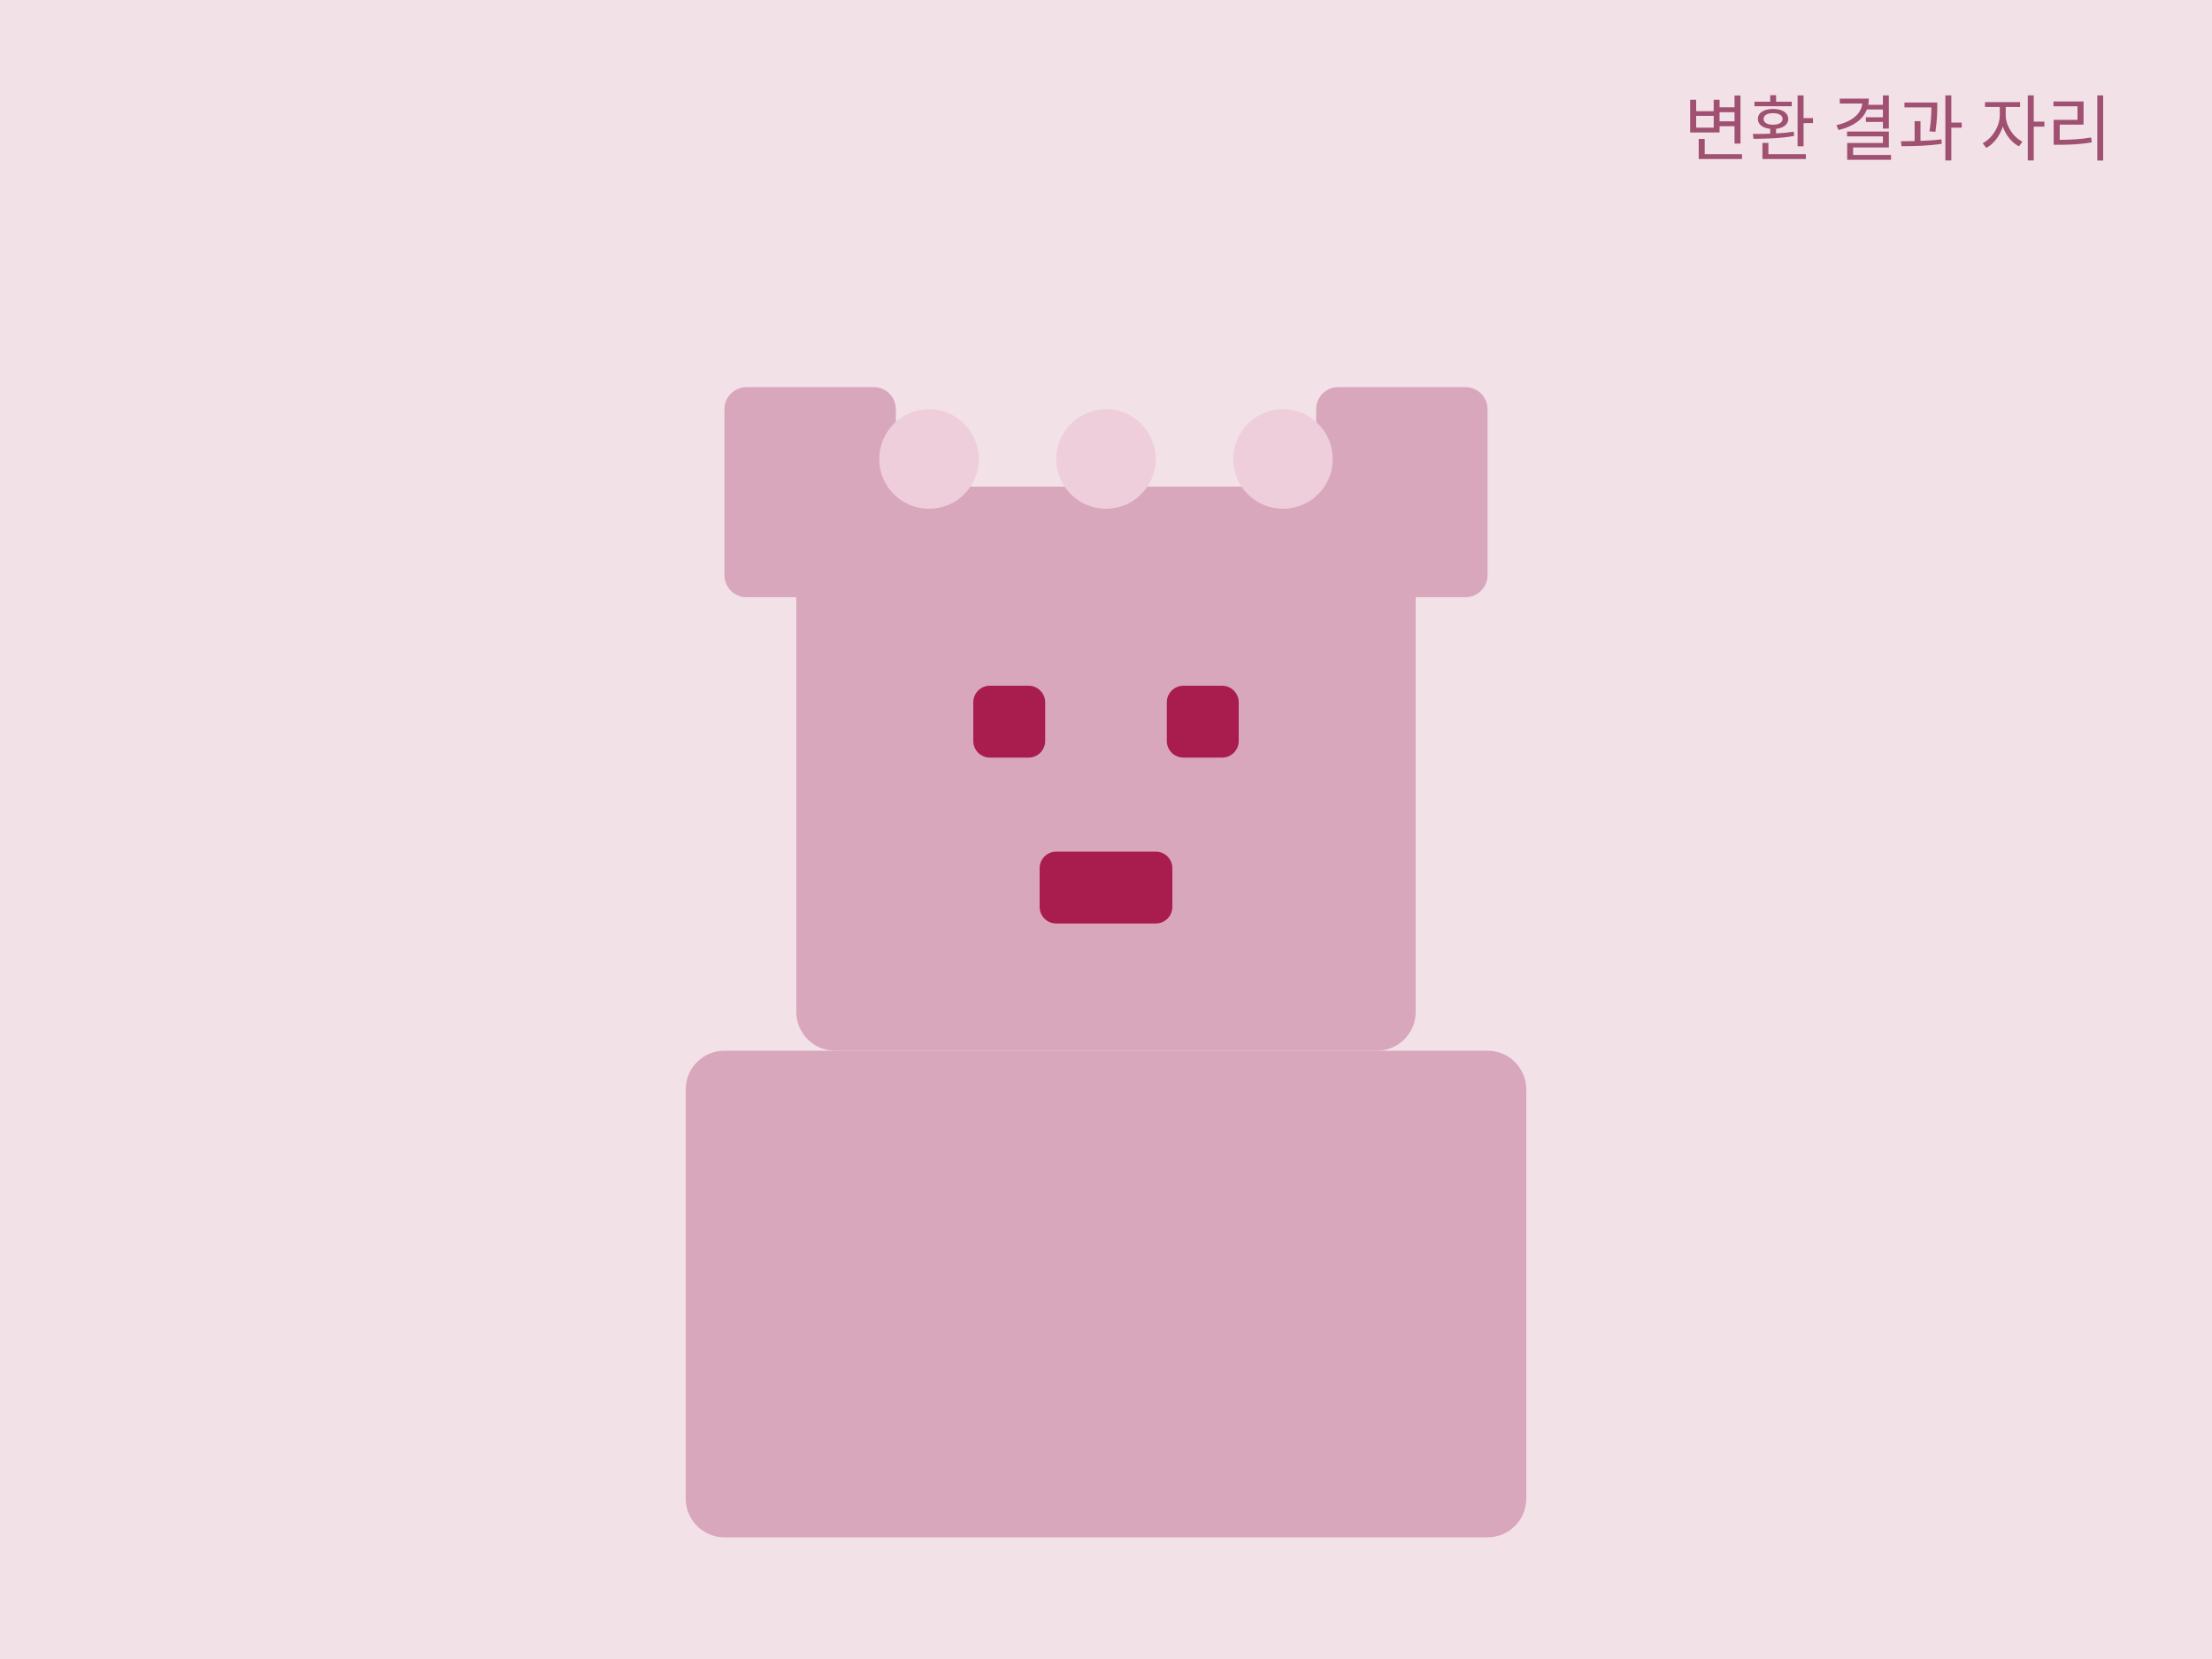
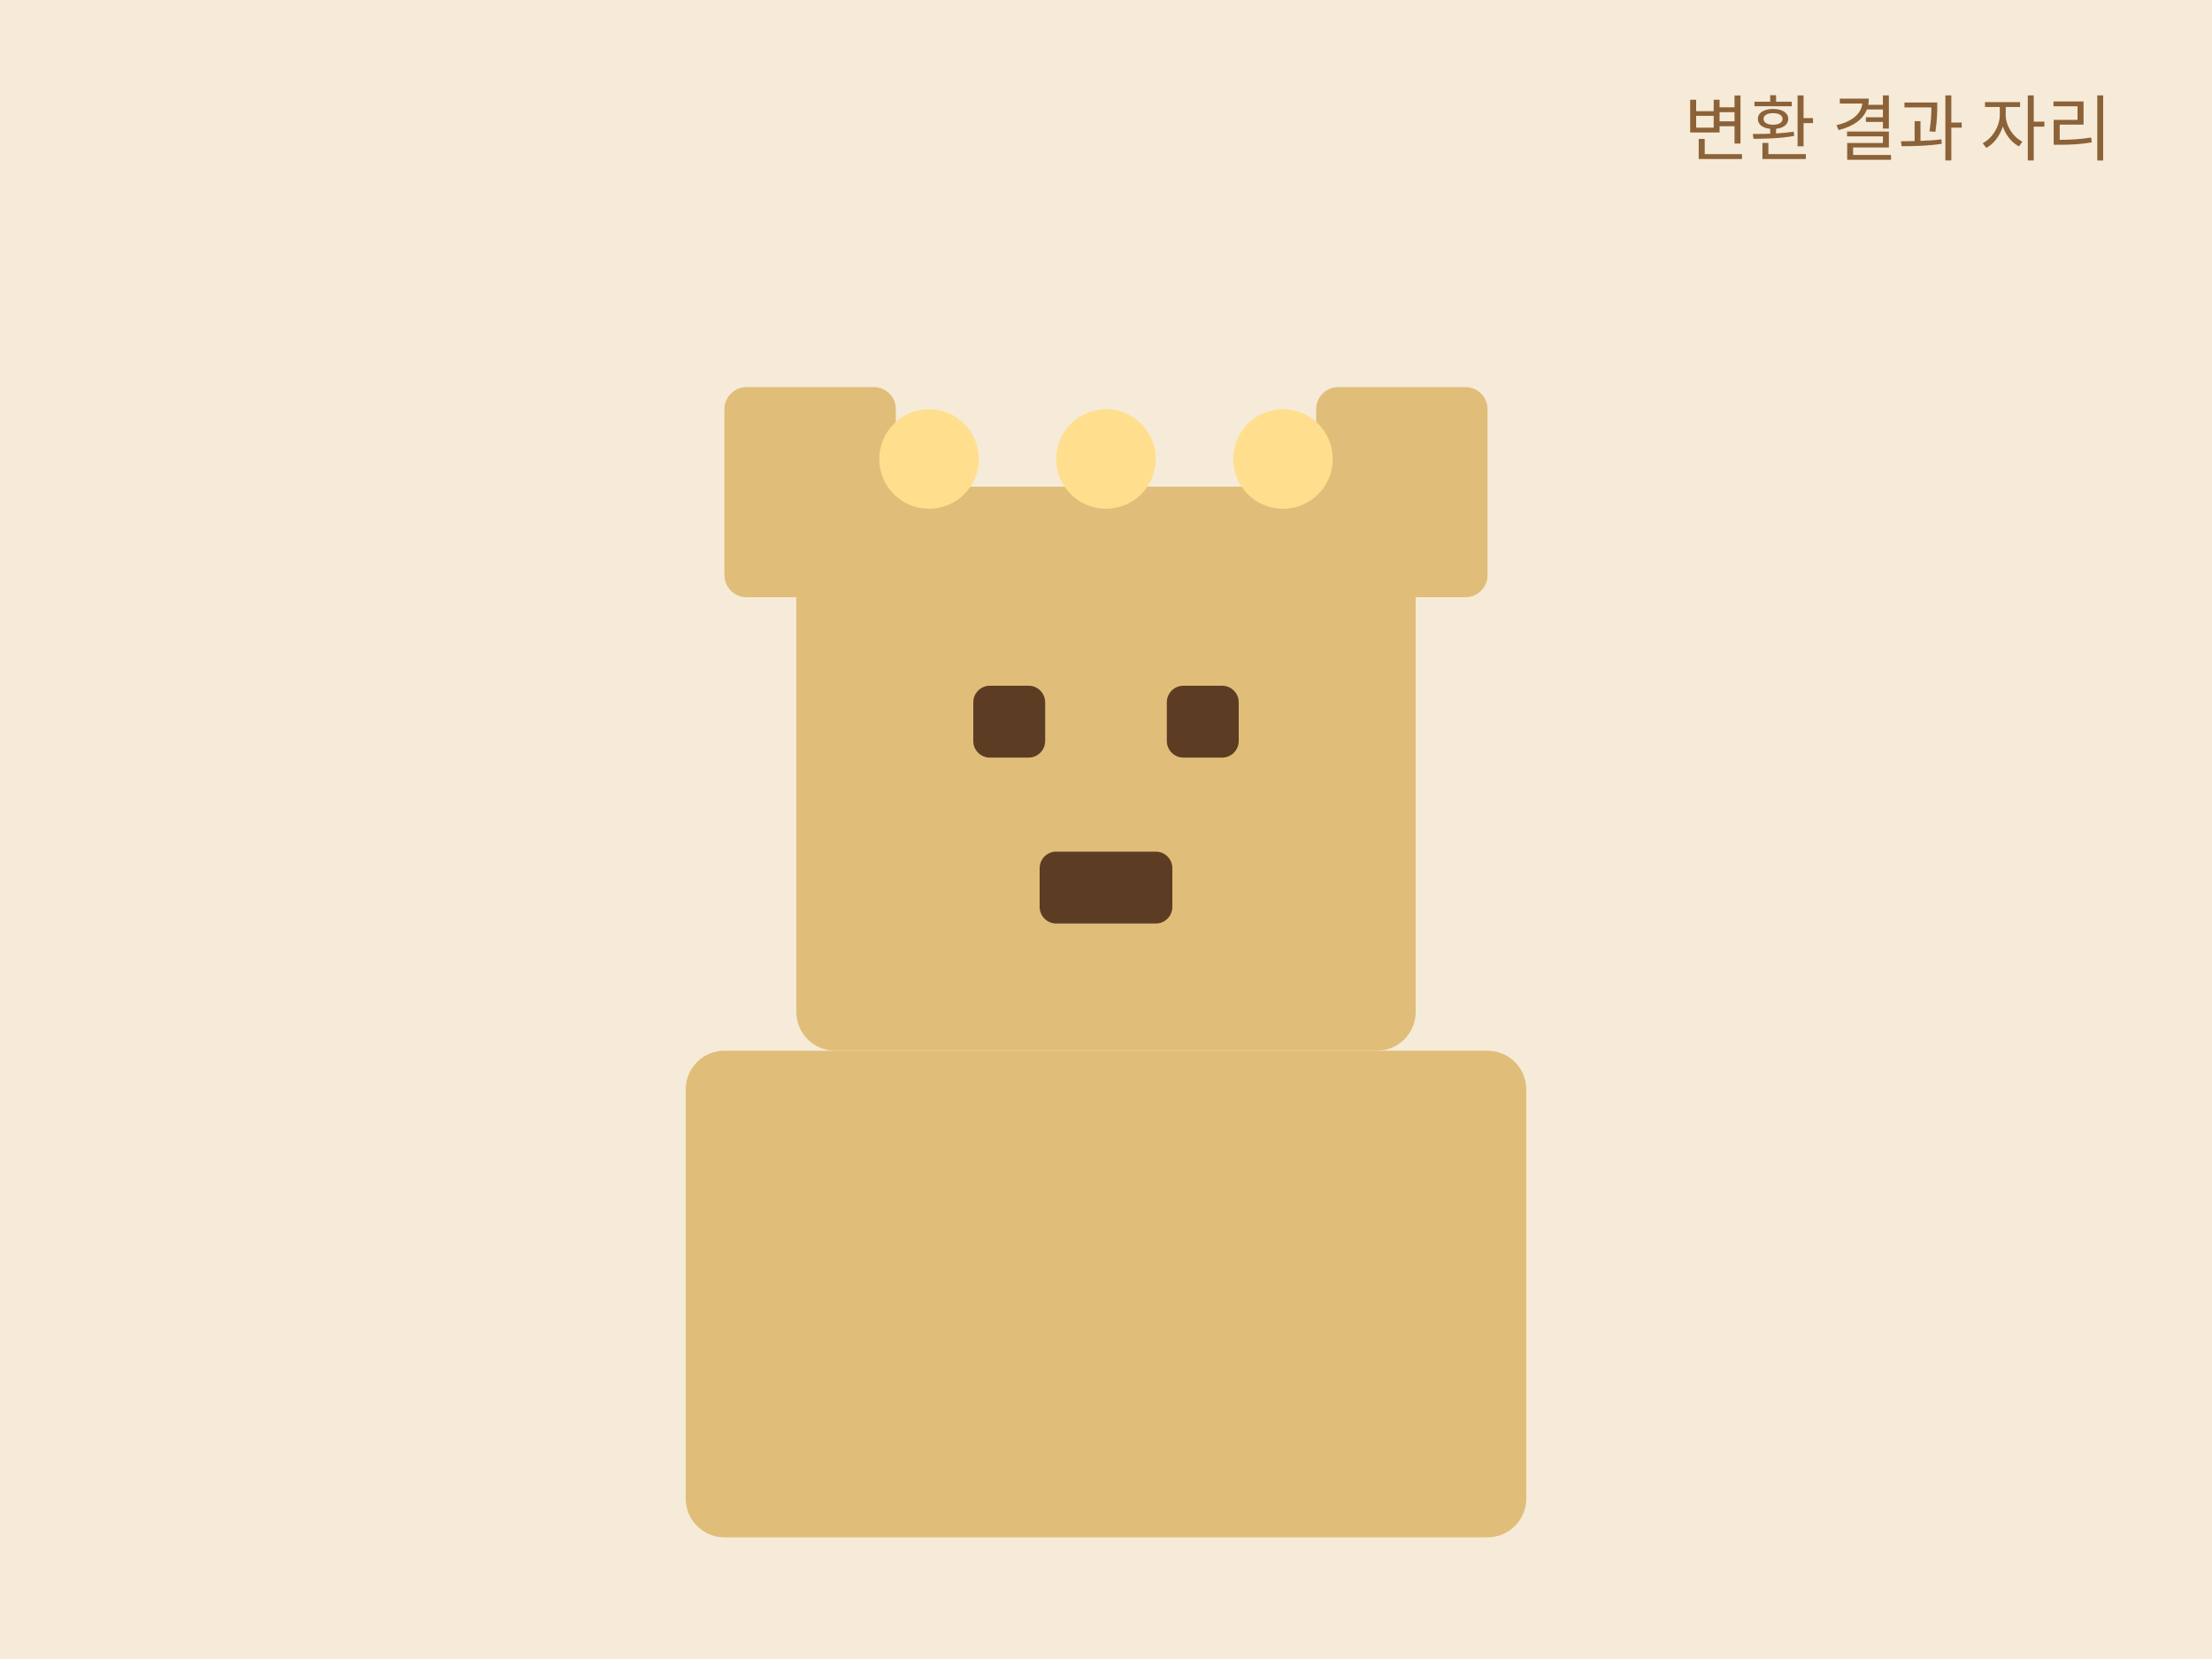
<svg xmlns="http://www.w3.org/2000/svg" viewBox="0 0 800 600" width="800" height="600">
-   <rect width="800" height="600" fill="#F3E1E8" />
-   <g fill="#D9A7BC">
+   <rect width="800" height="600" fill="#F6EBD8" />
+   <g fill="#E0BE79">
    <rect x="262" y="140" width="62" height="76" rx="8" />
    <rect x="476" y="140" width="62" height="76" rx="8" />
    <rect x="288" y="176" width="224" height="204" rx="14" />
    <rect x="248" y="380" width="304" height="176" rx="14" />
  </g>
-   <g fill="#EFCEDB">
+   <g fill="#FFDF8E">
    <circle cx="336" cy="166" r="18" />
    <circle cx="400" cy="166" r="18" />
    <circle cx="464" cy="166" r="18" />
  </g>
-   <g fill="#A81D4E">
+   <g fill="#5C3D24">
    <rect x="352" y="248" width="26" height="26" rx="6" />
    <rect x="422" y="248" width="26" height="26" rx="6" />
    <rect x="376" y="308" width="48" height="26" rx="6" />
  </g>
-   <text x="764" y="56" fill="#A05070" font-family="sans-serif" font-size="26" text-anchor="end">
+   <text x="764" y="56" fill="#8C6239" font-family="sans-serif" font-size="26" text-anchor="end">
    변환 결과 자리
  </text>
</svg>
